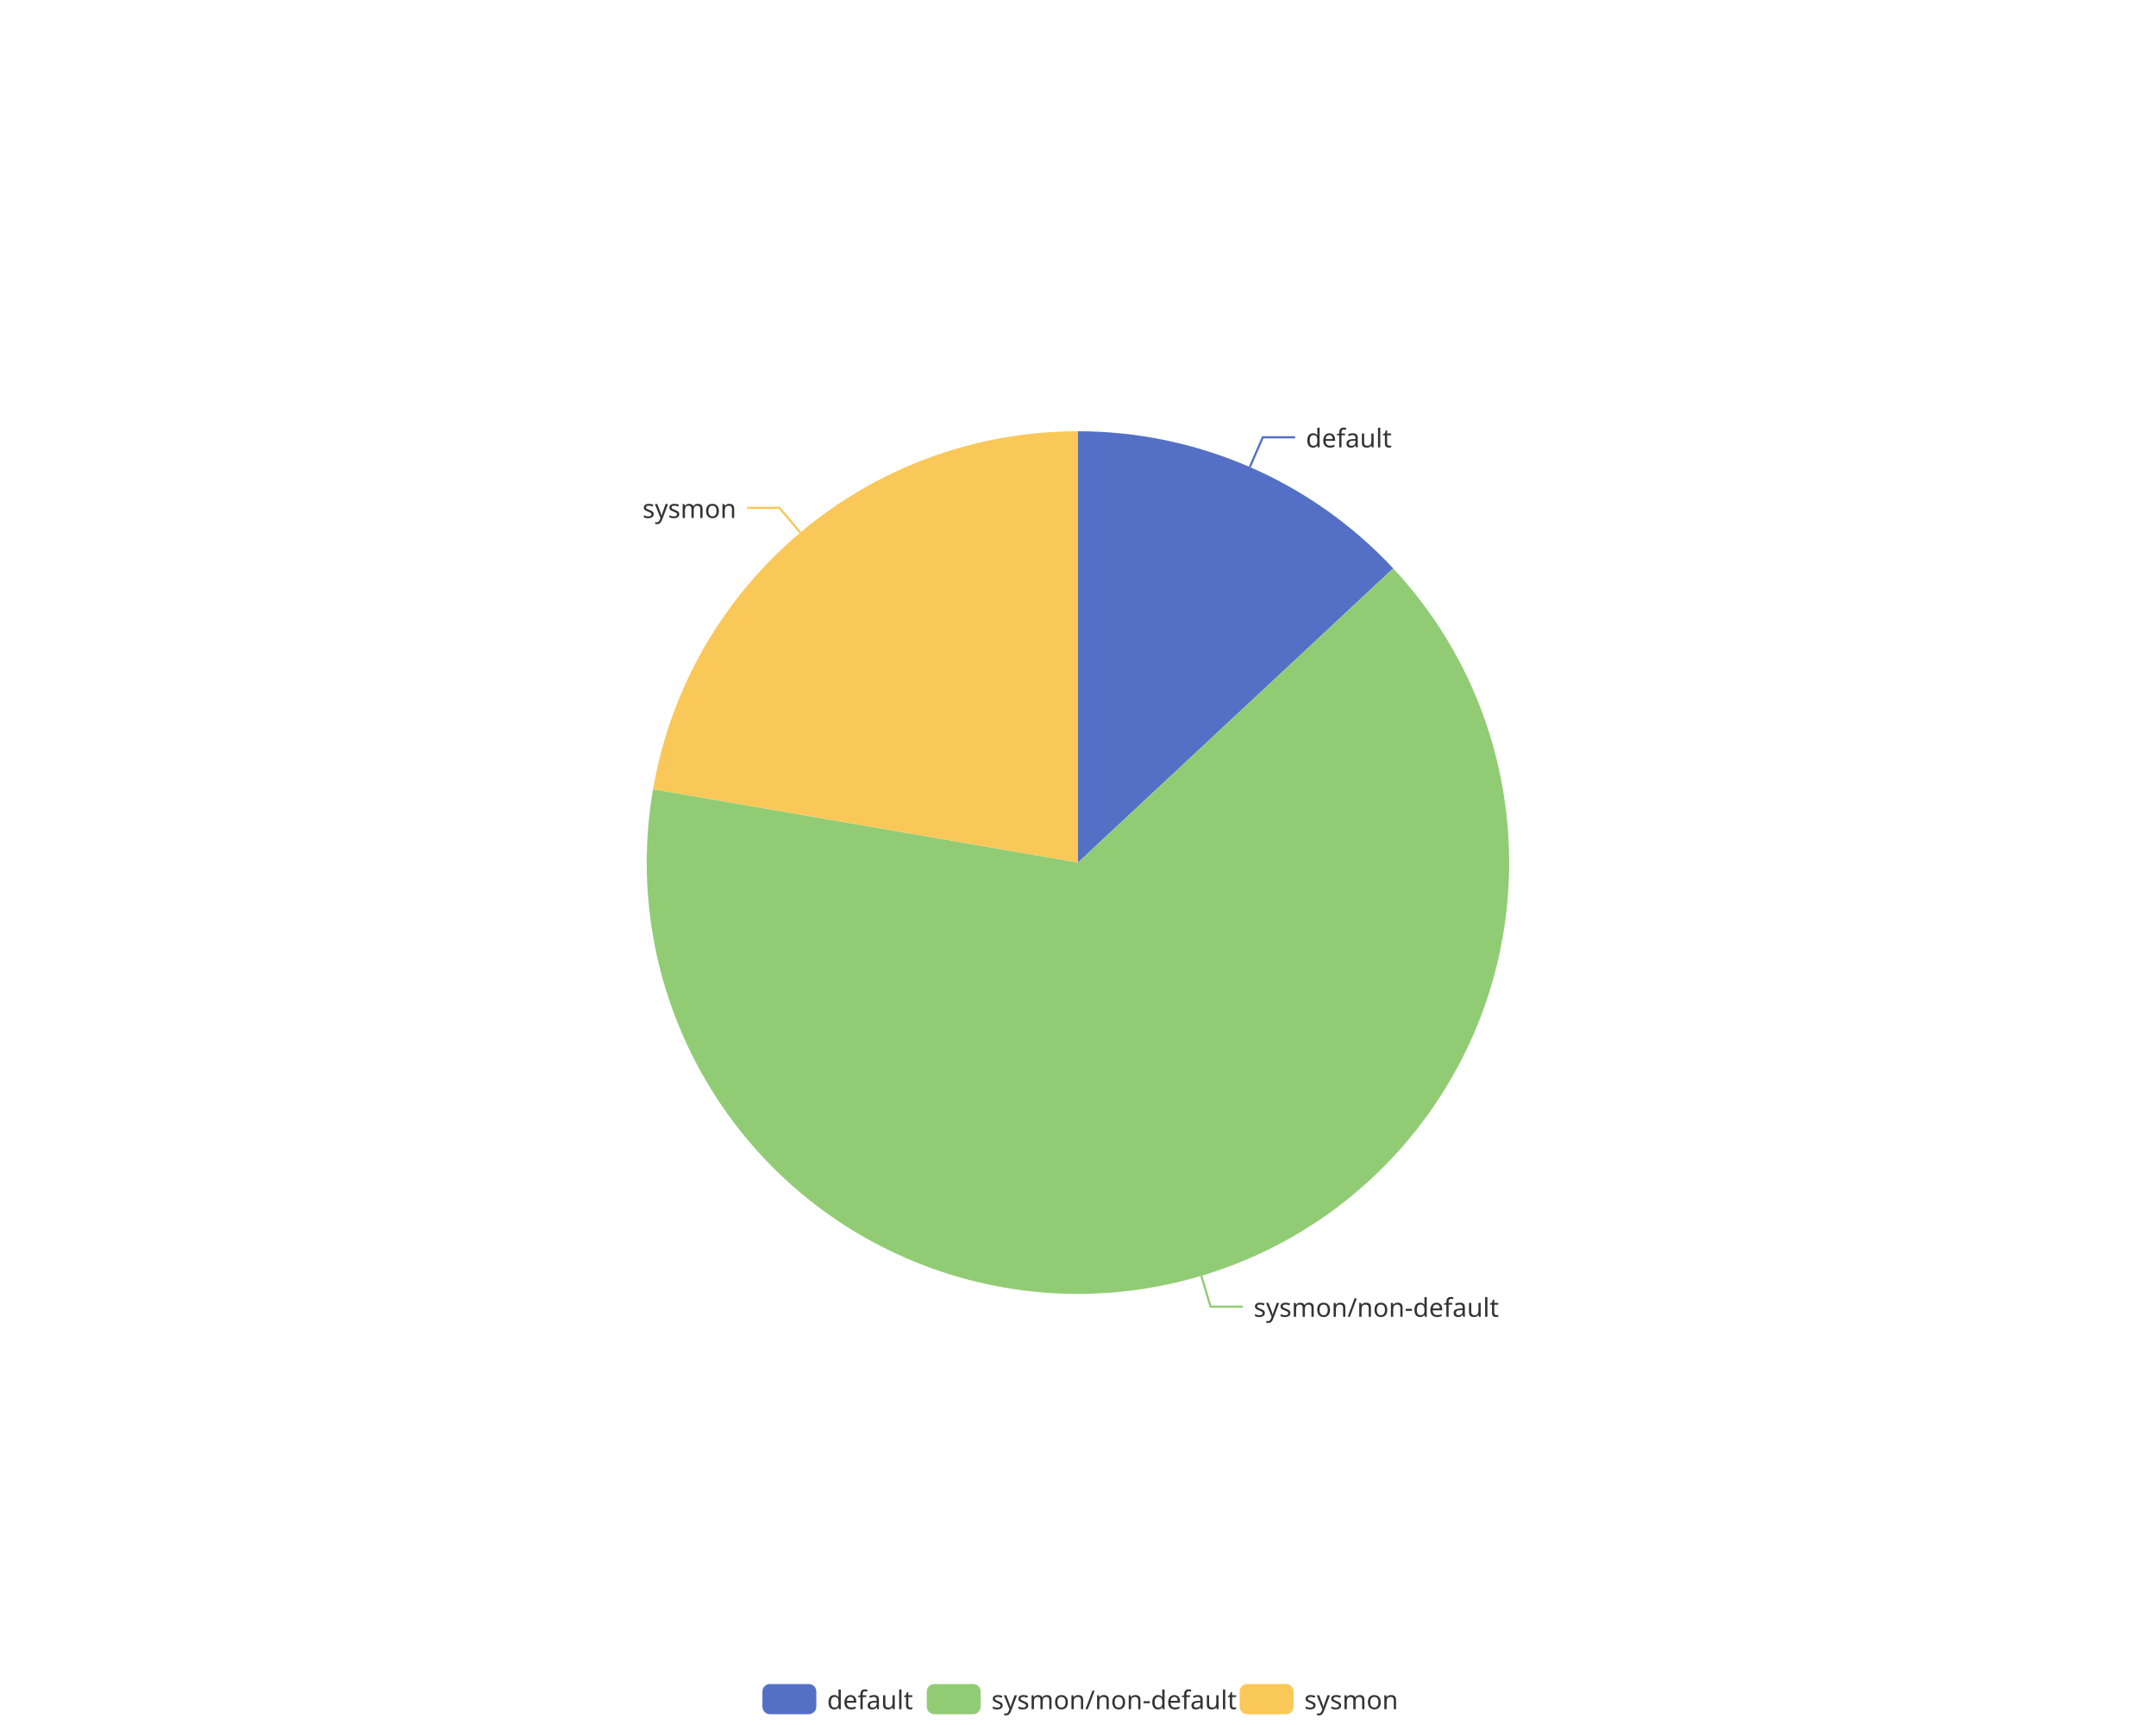
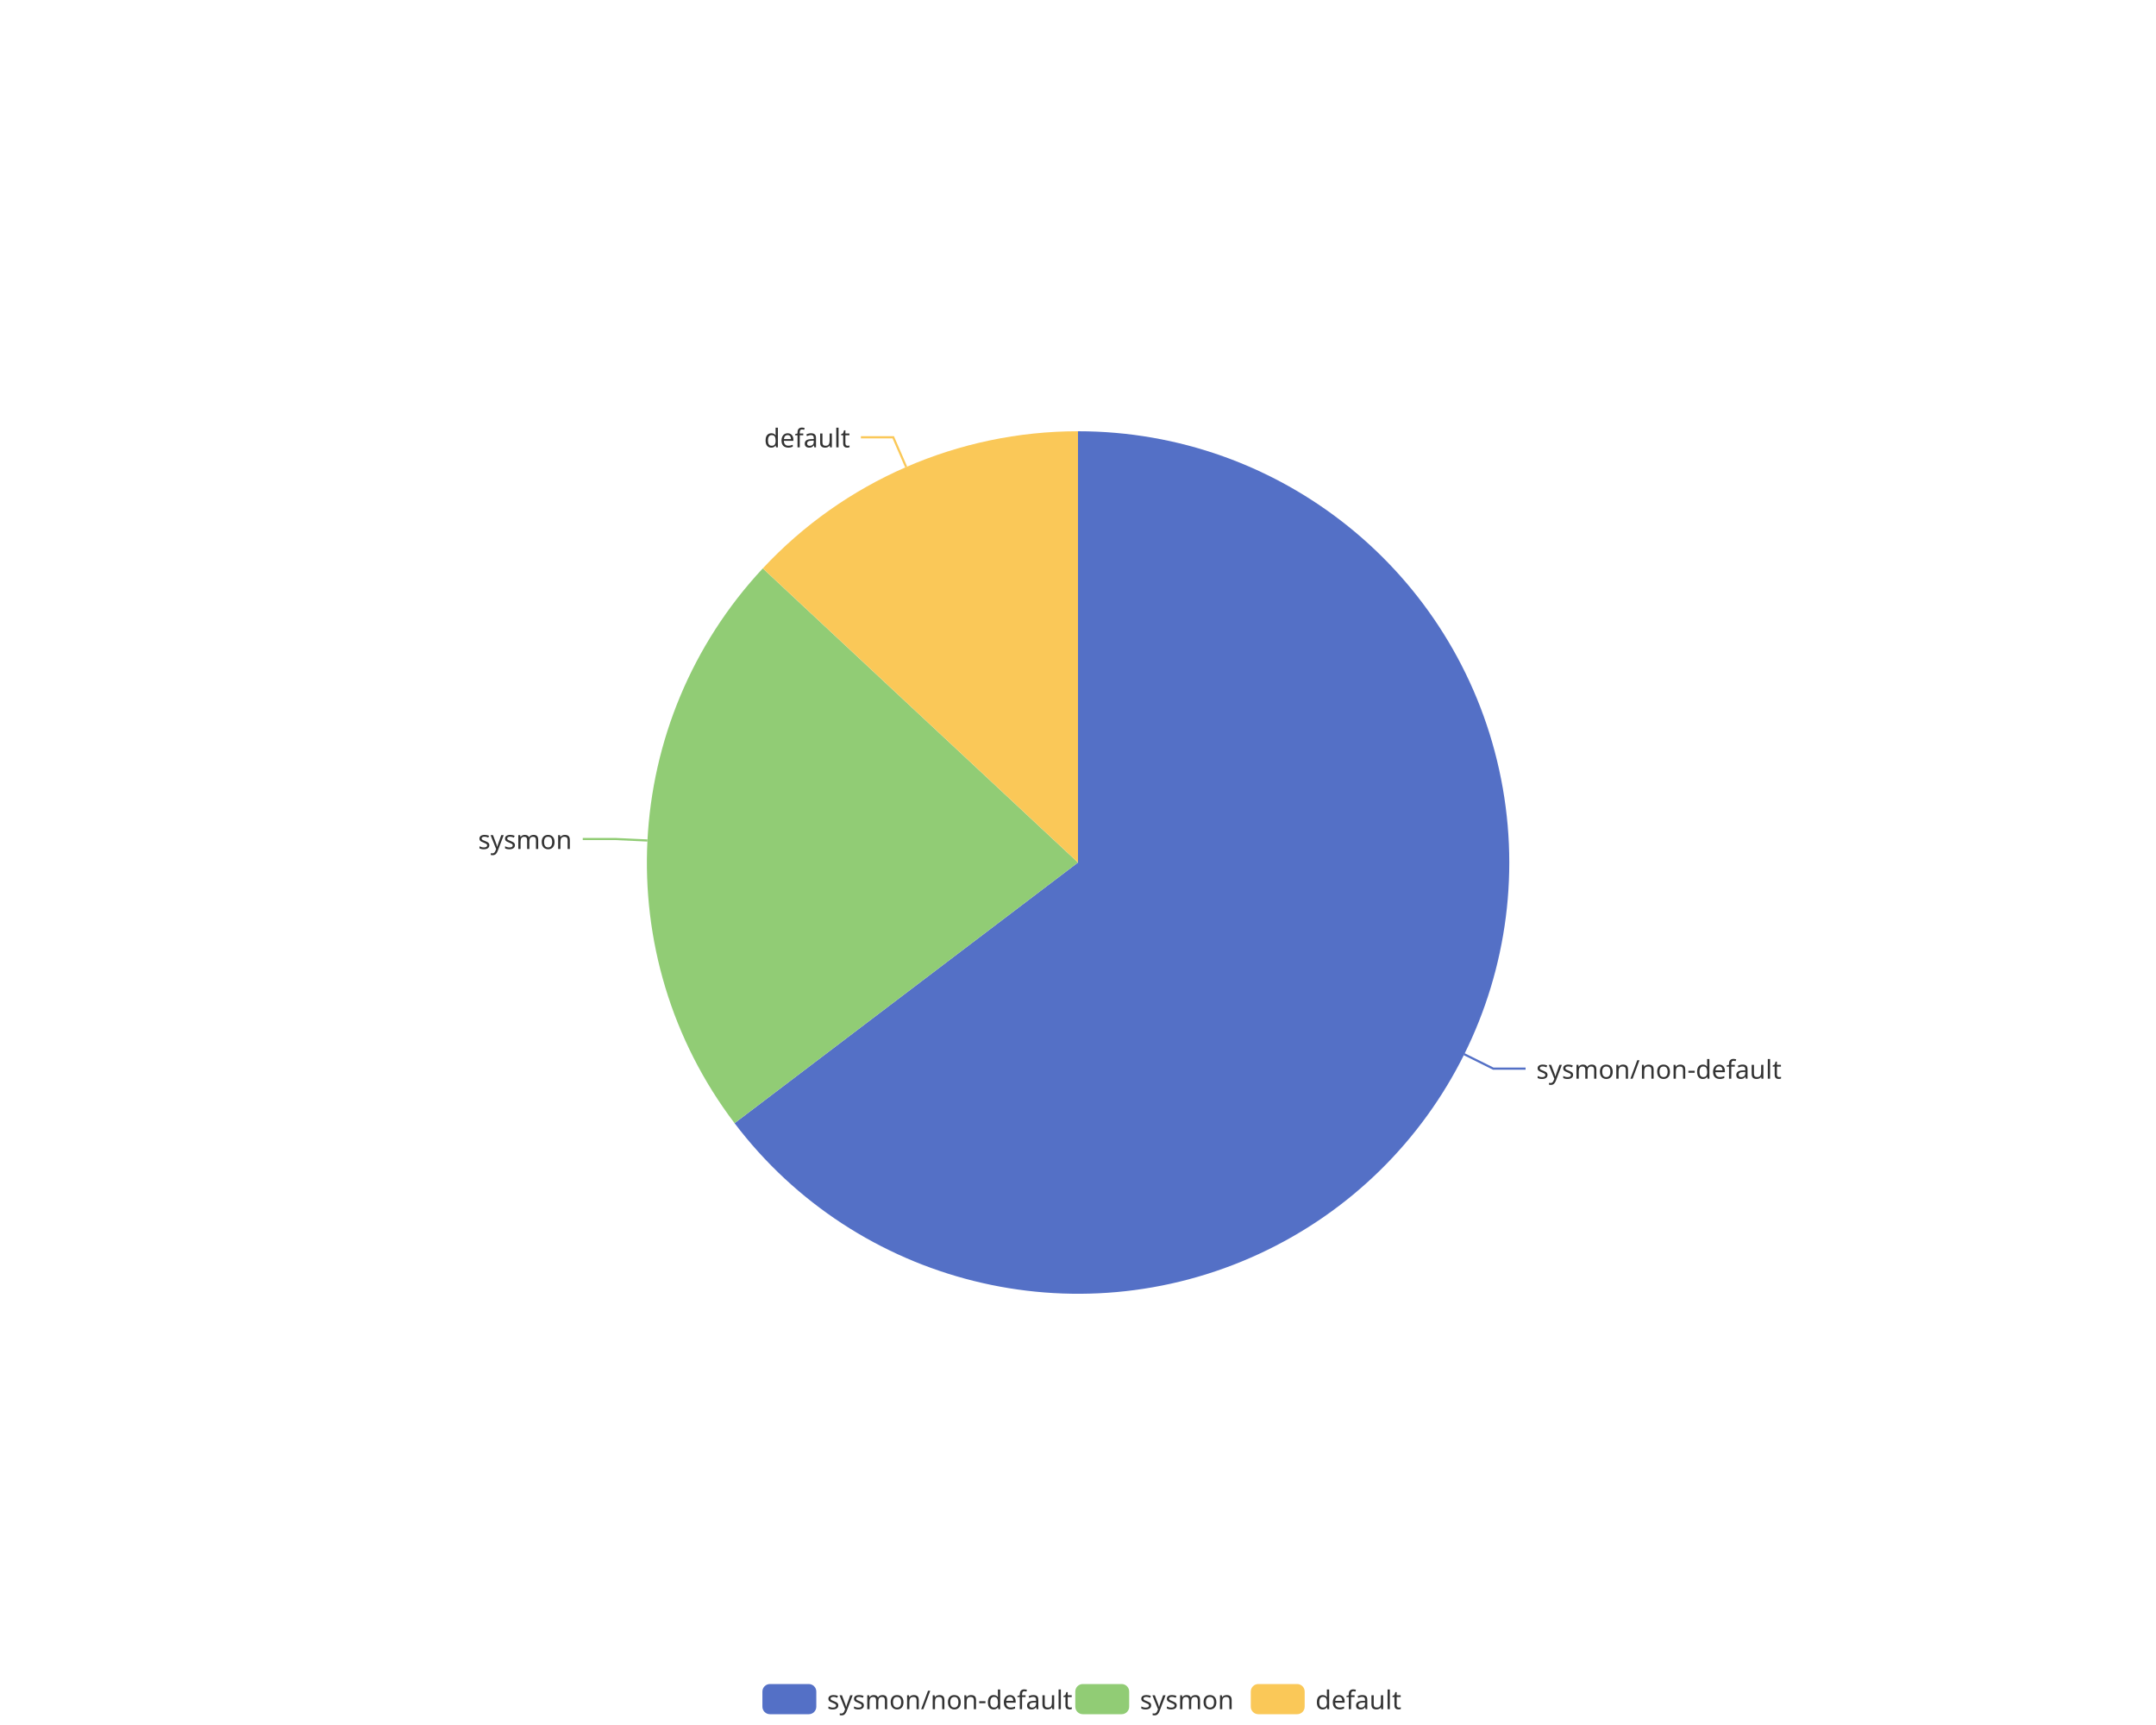
<svg xmlns="http://www.w3.org/2000/svg" width="1000" height="800" version="1.1" baseProfile="full" viewBox="0 0 1000 800">
  <rect width="1000" height="800" x="0" y="0" id="0" fill="none" />
-   <polyline points="579.7 216.6 585.7 202.8 600.7 202.8" fill="none" stroke="#5470c6" />
-   <polyline points="557.2 591.7 561.5 606 576.5 606" fill="none" stroke="#91cc75" />
-   <polyline points="371.2 247 361.5 235.5 346.5 235.5" fill="none" stroke="#fac858" />
-   <path d="M500 200A200 200 0 0 1 646.2 263.6L500 400Z" fill="#5470c6" />
-   <path d="M646.2 263.6A200 200 0 1 1 302.9 366L500 400Z" fill="#91cc75" />
-   <path d="M302.9 366A200 200 0 0 1 500 200L500 400Z" fill="#fac858" />
-   <text dominant-baseline="central" text-anchor="start" style="font-size:12px;font-family:sans-serif;" transform="translate(605.7063 202.8213)" fill="#333" stroke="rgb(255,255,255)" stroke-width="2" paint-order="stroke" stroke-miterlimit="2">default</text>
-   <text dominant-baseline="central" text-anchor="start" style="font-size:12px;font-family:sans-serif;" transform="translate(581.4608 606.0281)" fill="#333" stroke="rgb(255,255,255)" stroke-width="2" paint-order="stroke" stroke-miterlimit="2">sysmon/non-default</text>
-   <text dominant-baseline="central" text-anchor="end" style="font-size:12px;font-family:sans-serif;" transform="translate(341.5038 235.55)" fill="#333" stroke="rgb(255,255,255)" stroke-width="2" paint-order="stroke" stroke-miterlimit="2">sysmon</text>
+   <polyline points="679.1 488.9 692.6 495.6 707.6 495.6" fill="none" stroke="#5470c6" />
+   <polyline points="300.3 389.8 285.3 389.1 270.3 389.1" fill="none" stroke="#91cc75" />
+   <polyline points="420.3 216.6 414.3 202.8 399.3 202.8" fill="none" stroke="#fac858" />
+   <path d="M500 200A200 200 0 1 1 340.7 520.9L500 400Z" fill="#5470c6" />
+   <path d="M340.7 520.9A200 200 0 0 1 353.8 263.6L500 400Z" fill="#91cc75" />
+   <path d="M353.8 263.6A200 200 0 0 1 500 200L500 400Z" fill="#fac858" />
+   <text dominant-baseline="central" text-anchor="start" style="font-size:12px;font-family:sans-serif;" transform="translate(712.5716 495.6095)" fill="#333" stroke="rgb(255,255,255)" stroke-width="2" paint-order="stroke" stroke-miterlimit="2">sysmon/non-default</text>
+   <text dominant-baseline="central" text-anchor="end" style="font-size:12px;font-family:sans-serif;" transform="translate(265.2774 389.0812)" fill="#333" stroke="rgb(255,255,255)" stroke-width="2" paint-order="stroke" stroke-miterlimit="2">sysmon</text>
+   <text dominant-baseline="central" text-anchor="end" style="font-size:12px;font-family:sans-serif;" transform="translate(394.2937 202.8213)" fill="#333" stroke="rgb(255,255,255)" stroke-width="2" paint-order="stroke" stroke-miterlimit="2">default</text>
  <path d="M-5 -5l302.8 0l0 24l-302.8 0Z" transform="translate(353.62 781)" fill="rgb(0,0,0)" fill-opacity="0" stroke="#ccc" stroke-width="0" />
  <path d="M3.5 0L21.5 0A3.5 3.5 0 0 1 25 3.5L25 10.5A3.5 3.5 0 0 1 21.5 14L3.5 14A3.5 3.5 0 0 1 0 10.5L0 3.5A3.5 3.5 0 0 1 3.5 0" transform="translate(353.62 781)" fill="#5470c6" />
-   <text dominant-baseline="central" text-anchor="start" style="font-size:12px;font-family:sans-serif;" x="30" y="7" transform="translate(353.62 781)" fill="#333">default</text>
-   <path d="M3.5 0L21.5 0A3.5 3.5 0 0 1 25 3.5L25 10.5A3.5 3.5 0 0 1 21.5 14L3.5 14A3.5 3.5 0 0 1 0 10.5L0 3.5A3.5 3.5 0 0 1 3.5 0" transform="translate(429.86 781)" fill="#91cc75" />
-   <text dominant-baseline="central" text-anchor="start" style="font-size:12px;font-family:sans-serif;" x="30" y="7" transform="translate(429.86 781)" fill="#333">sysmon/non-default</text>
-   <path d="M3.5 0L21.5 0A3.5 3.5 0 0 1 25 3.5L25 10.5A3.5 3.5 0 0 1 21.5 14L3.5 14A3.5 3.5 0 0 1 0 10.5L0 3.5A3.5 3.5 0 0 1 3.5 0" transform="translate(574.98 781)" fill="#fac858" />
-   <text dominant-baseline="central" text-anchor="start" style="font-size:12px;font-family:sans-serif;" x="30" y="7" transform="translate(574.98 781)" fill="#333">sysmon</text>
+   <text dominant-baseline="central" text-anchor="start" style="font-size:12px;font-family:sans-serif;" x="30" y="7" transform="translate(353.62 781)" fill="#333">sysmon/non-default</text>
+   <path d="M3.5 0L21.5 0A3.5 3.5 0 0 1 25 3.5L25 10.5A3.5 3.5 0 0 1 21.5 14L3.5 14A3.5 3.5 0 0 1 0 10.5L0 3.5A3.5 3.5 0 0 1 3.5 0" transform="translate(498.74 781)" fill="#91cc75" />
+   <text dominant-baseline="central" text-anchor="start" style="font-size:12px;font-family:sans-serif;" x="30" y="7" transform="translate(498.74 781)" fill="#333">sysmon</text>
+   <path d="M3.5 0L21.5 0A3.5 3.5 0 0 1 25 3.5L25 10.5A3.5 3.5 0 0 1 21.5 14L3.5 14A3.5 3.5 0 0 1 0 10.5L0 3.5A3.5 3.5 0 0 1 3.5 0" transform="translate(580.14 781)" fill="#fac858" />
+   <text dominant-baseline="central" text-anchor="start" style="font-size:12px;font-family:sans-serif;" x="30" y="7" transform="translate(580.14 781)" fill="#333">default</text>
</svg>
